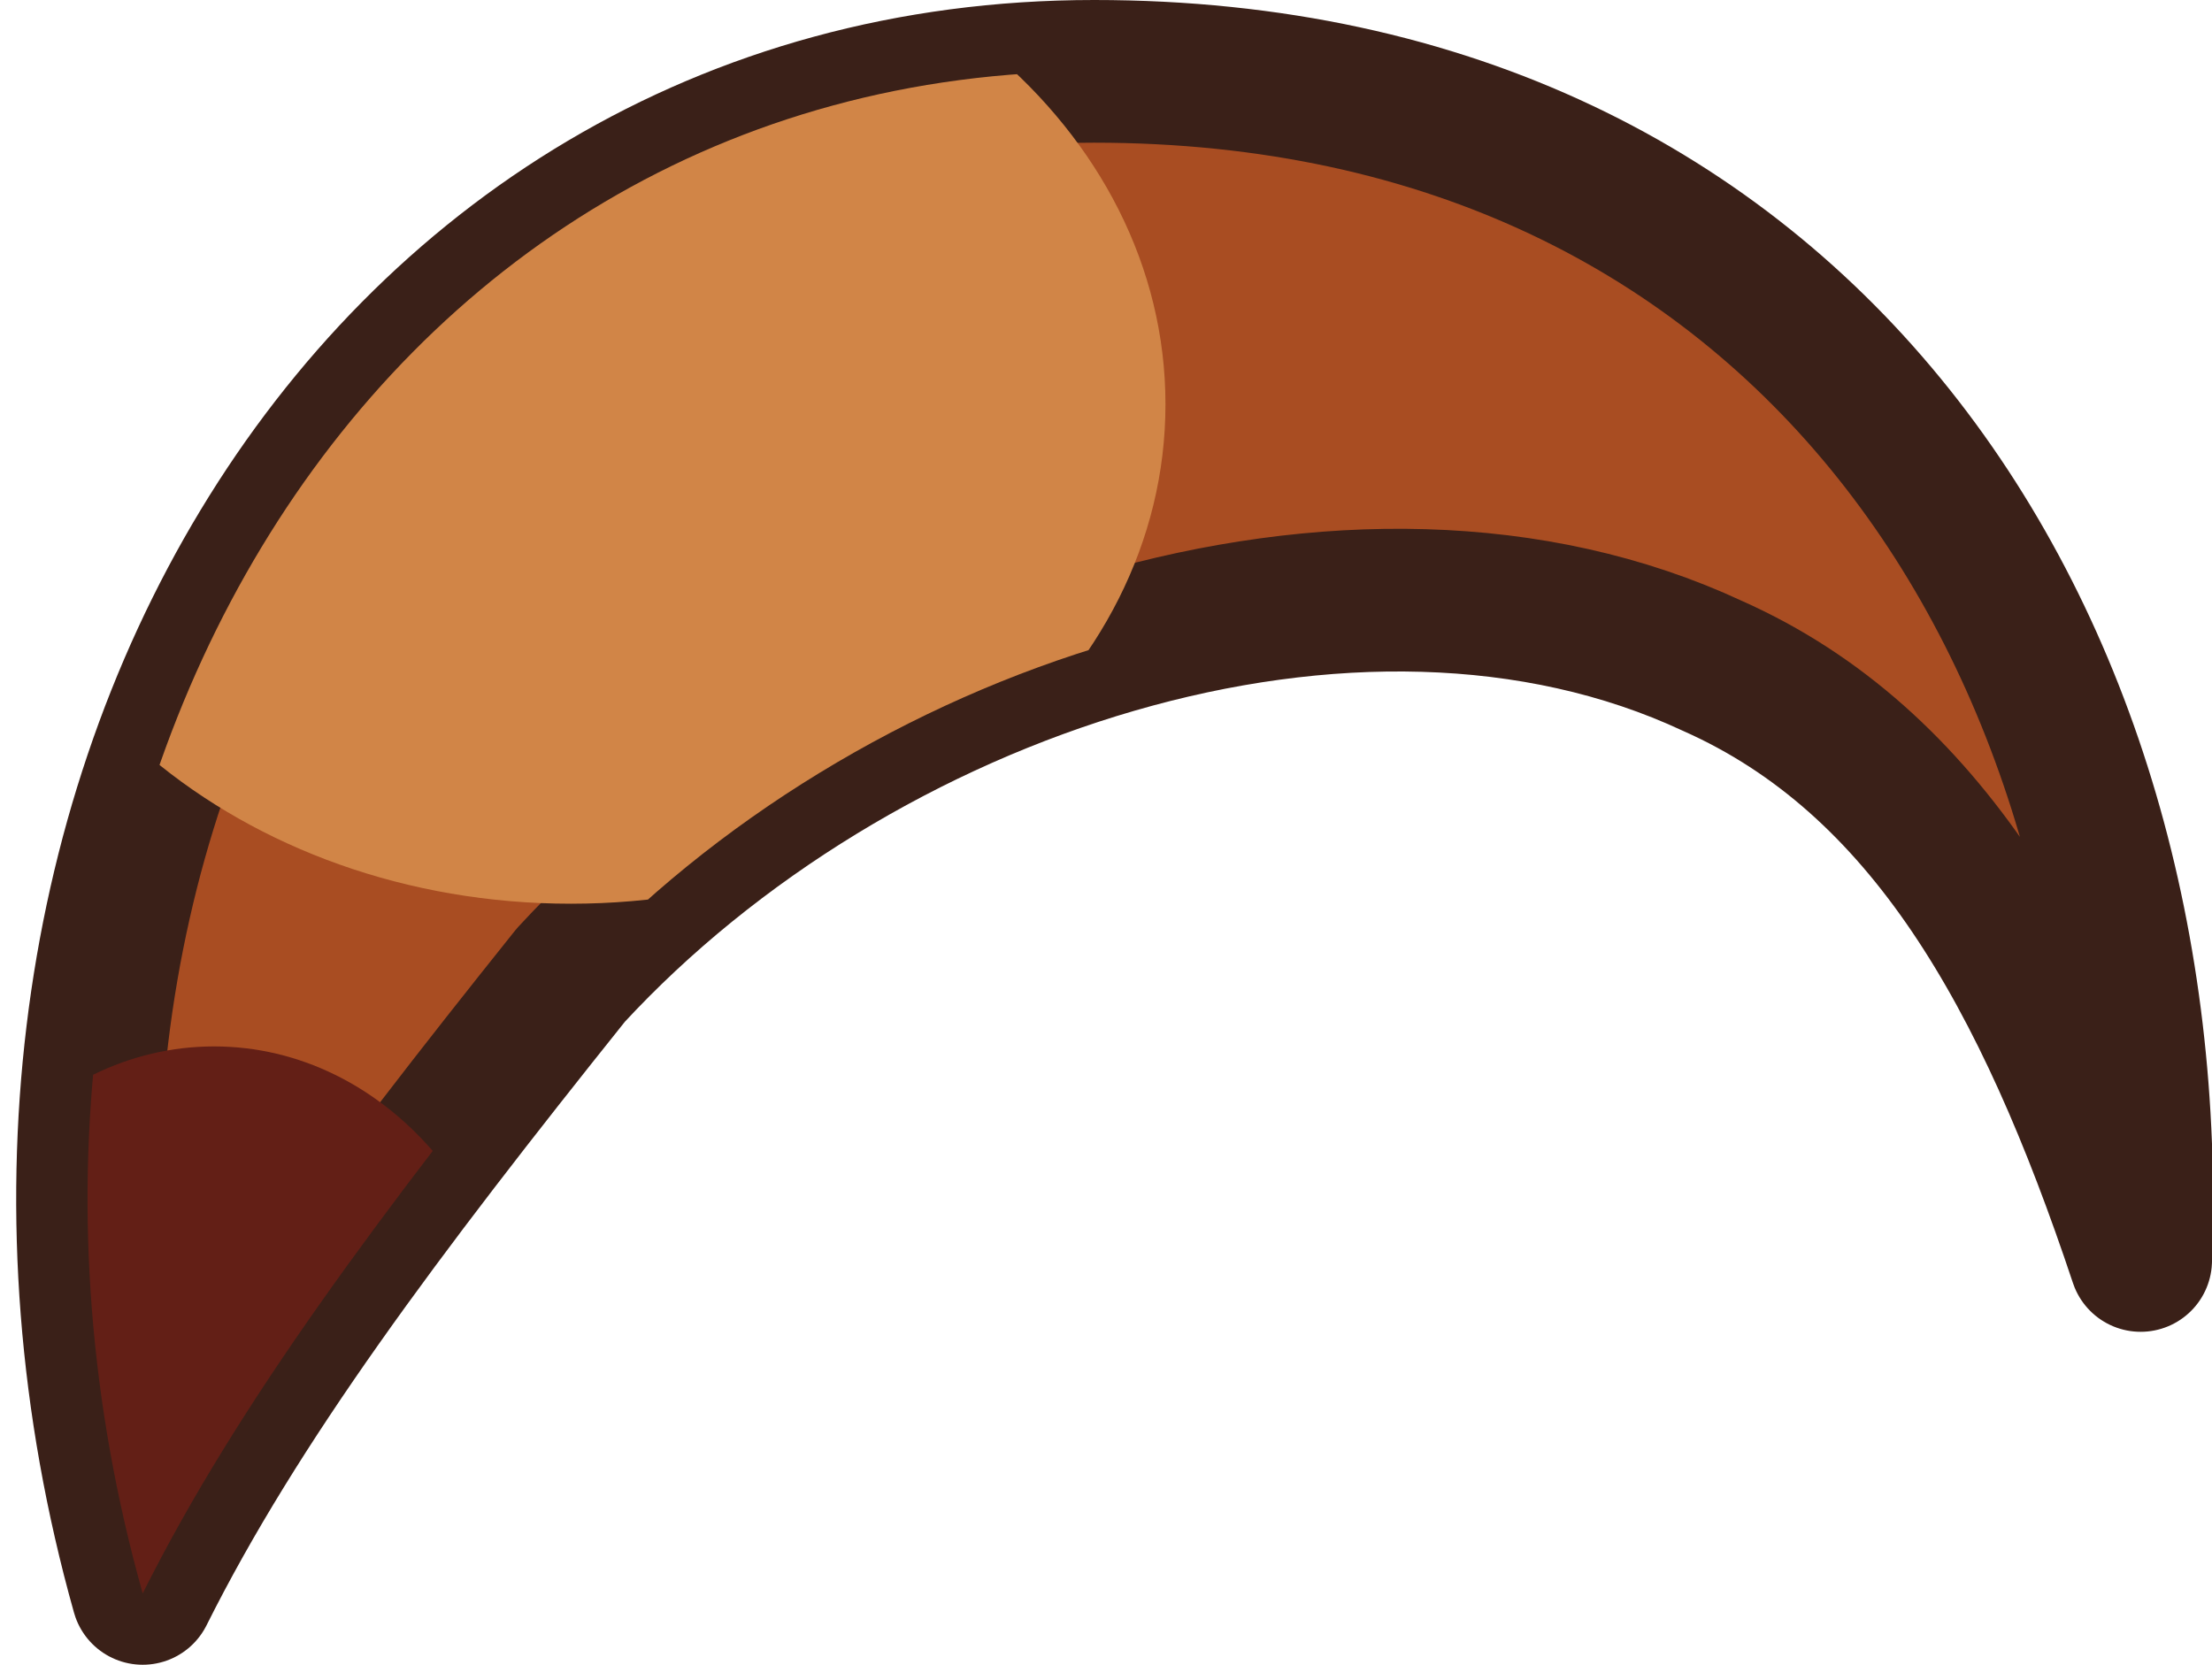
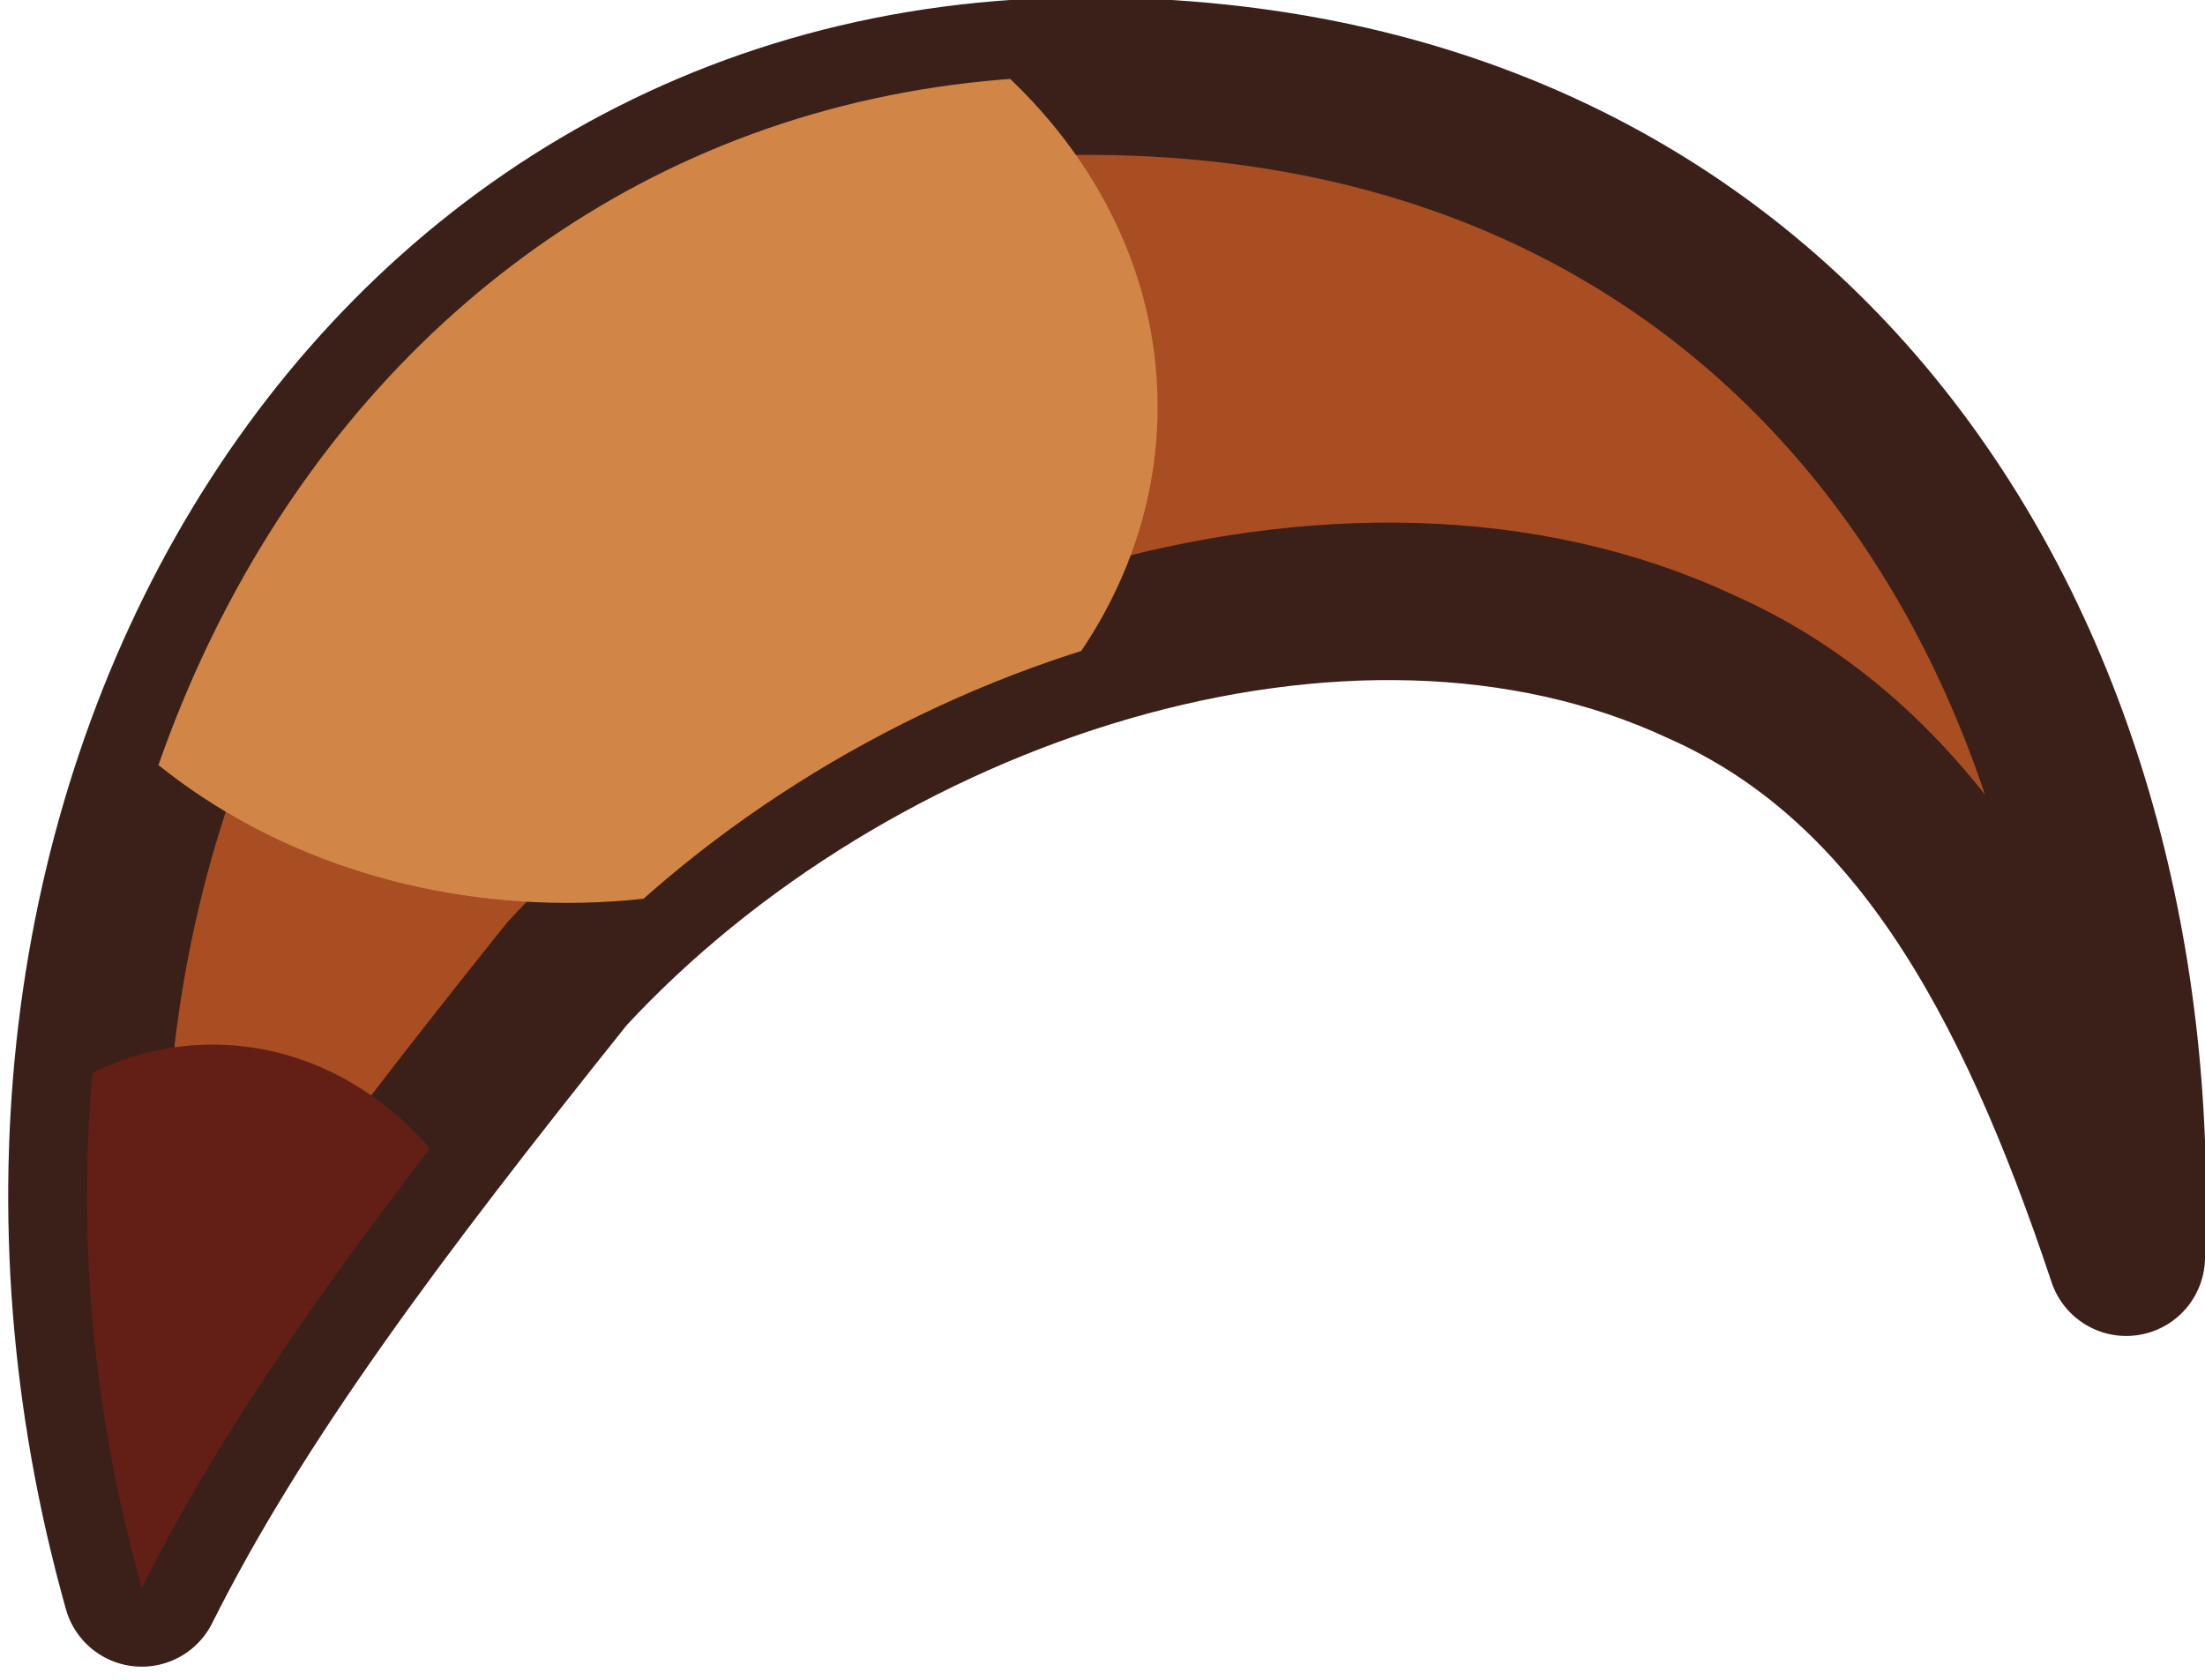
- <svg xmlns="http://www.w3.org/2000/svg" width="93" height="70" viewBox="70 19 93 70" shape-rendering="geometricPrecision">
-   <path d="M 76,86 C 67,54 85,22 116,22 C 146,22 161,46 160,72 C 156,60 151,51 142,47 C 127,40 106,47 94,60 C 86,70 80,78 76,86 Z" fill="#a94d22" stroke="#3a2018" stroke-width="6" stroke-linecap="round" stroke-linejoin="round" />
-   <defs>
-     <clipPath id="hr-coil">
-       <path d="M 76,86 C 67,54 85,22 116,22 C 146,22 161,46 160,72 C 156,60 151,51 142,47 C 127,40 106,47 94,60 C 86,70 80,78 76,86 Z" />
-     </clipPath>
-   </defs>
-   <g clip-path="url(#hr-coil)">
-     <ellipse cx="94" cy="36" rx="25" ry="21" fill="#d18547" />
-     <ellipse cx="79" cy="78" rx="13" ry="15" fill="#631f16" />
+ <svg xmlns="http://www.w3.org/2000/svg" width="84" height="64" viewBox="75 29 84 64" shape-rendering="geometricPrecision">
+   <g transform="matrix(0.9 0 0 0.9 12 12.1)">
+     <path d="M 76,86 C 67,54 85,22 116,22 C 146,22 161,46 160,72 C 156,60 151,51 142,47 C 127,40 106,47 94,60 C 86,70 80,78 76,86 Z" fill="#a94d22" stroke="#3a2018" stroke-width="6.667" stroke-linecap="round" stroke-linejoin="round" />
+     <defs>
+       <clipPath id="hr-coil">
+         <path d="M 76,86 C 67,54 85,22 116,22 C 146,22 161,46 160,72 C 156,60 151,51 142,47 C 127,40 106,47 94,60 C 86,70 80,78 76,86 Z" />
+       </clipPath>
+     </defs>
+     <g clip-path="url(#hr-coil)">
+       <ellipse cx="94" cy="36" rx="25" ry="21" fill="#d18547" />
+       <ellipse cx="79" cy="78" rx="13" ry="15" fill="#631f16" />
+     </g>
  </g>
</svg>
